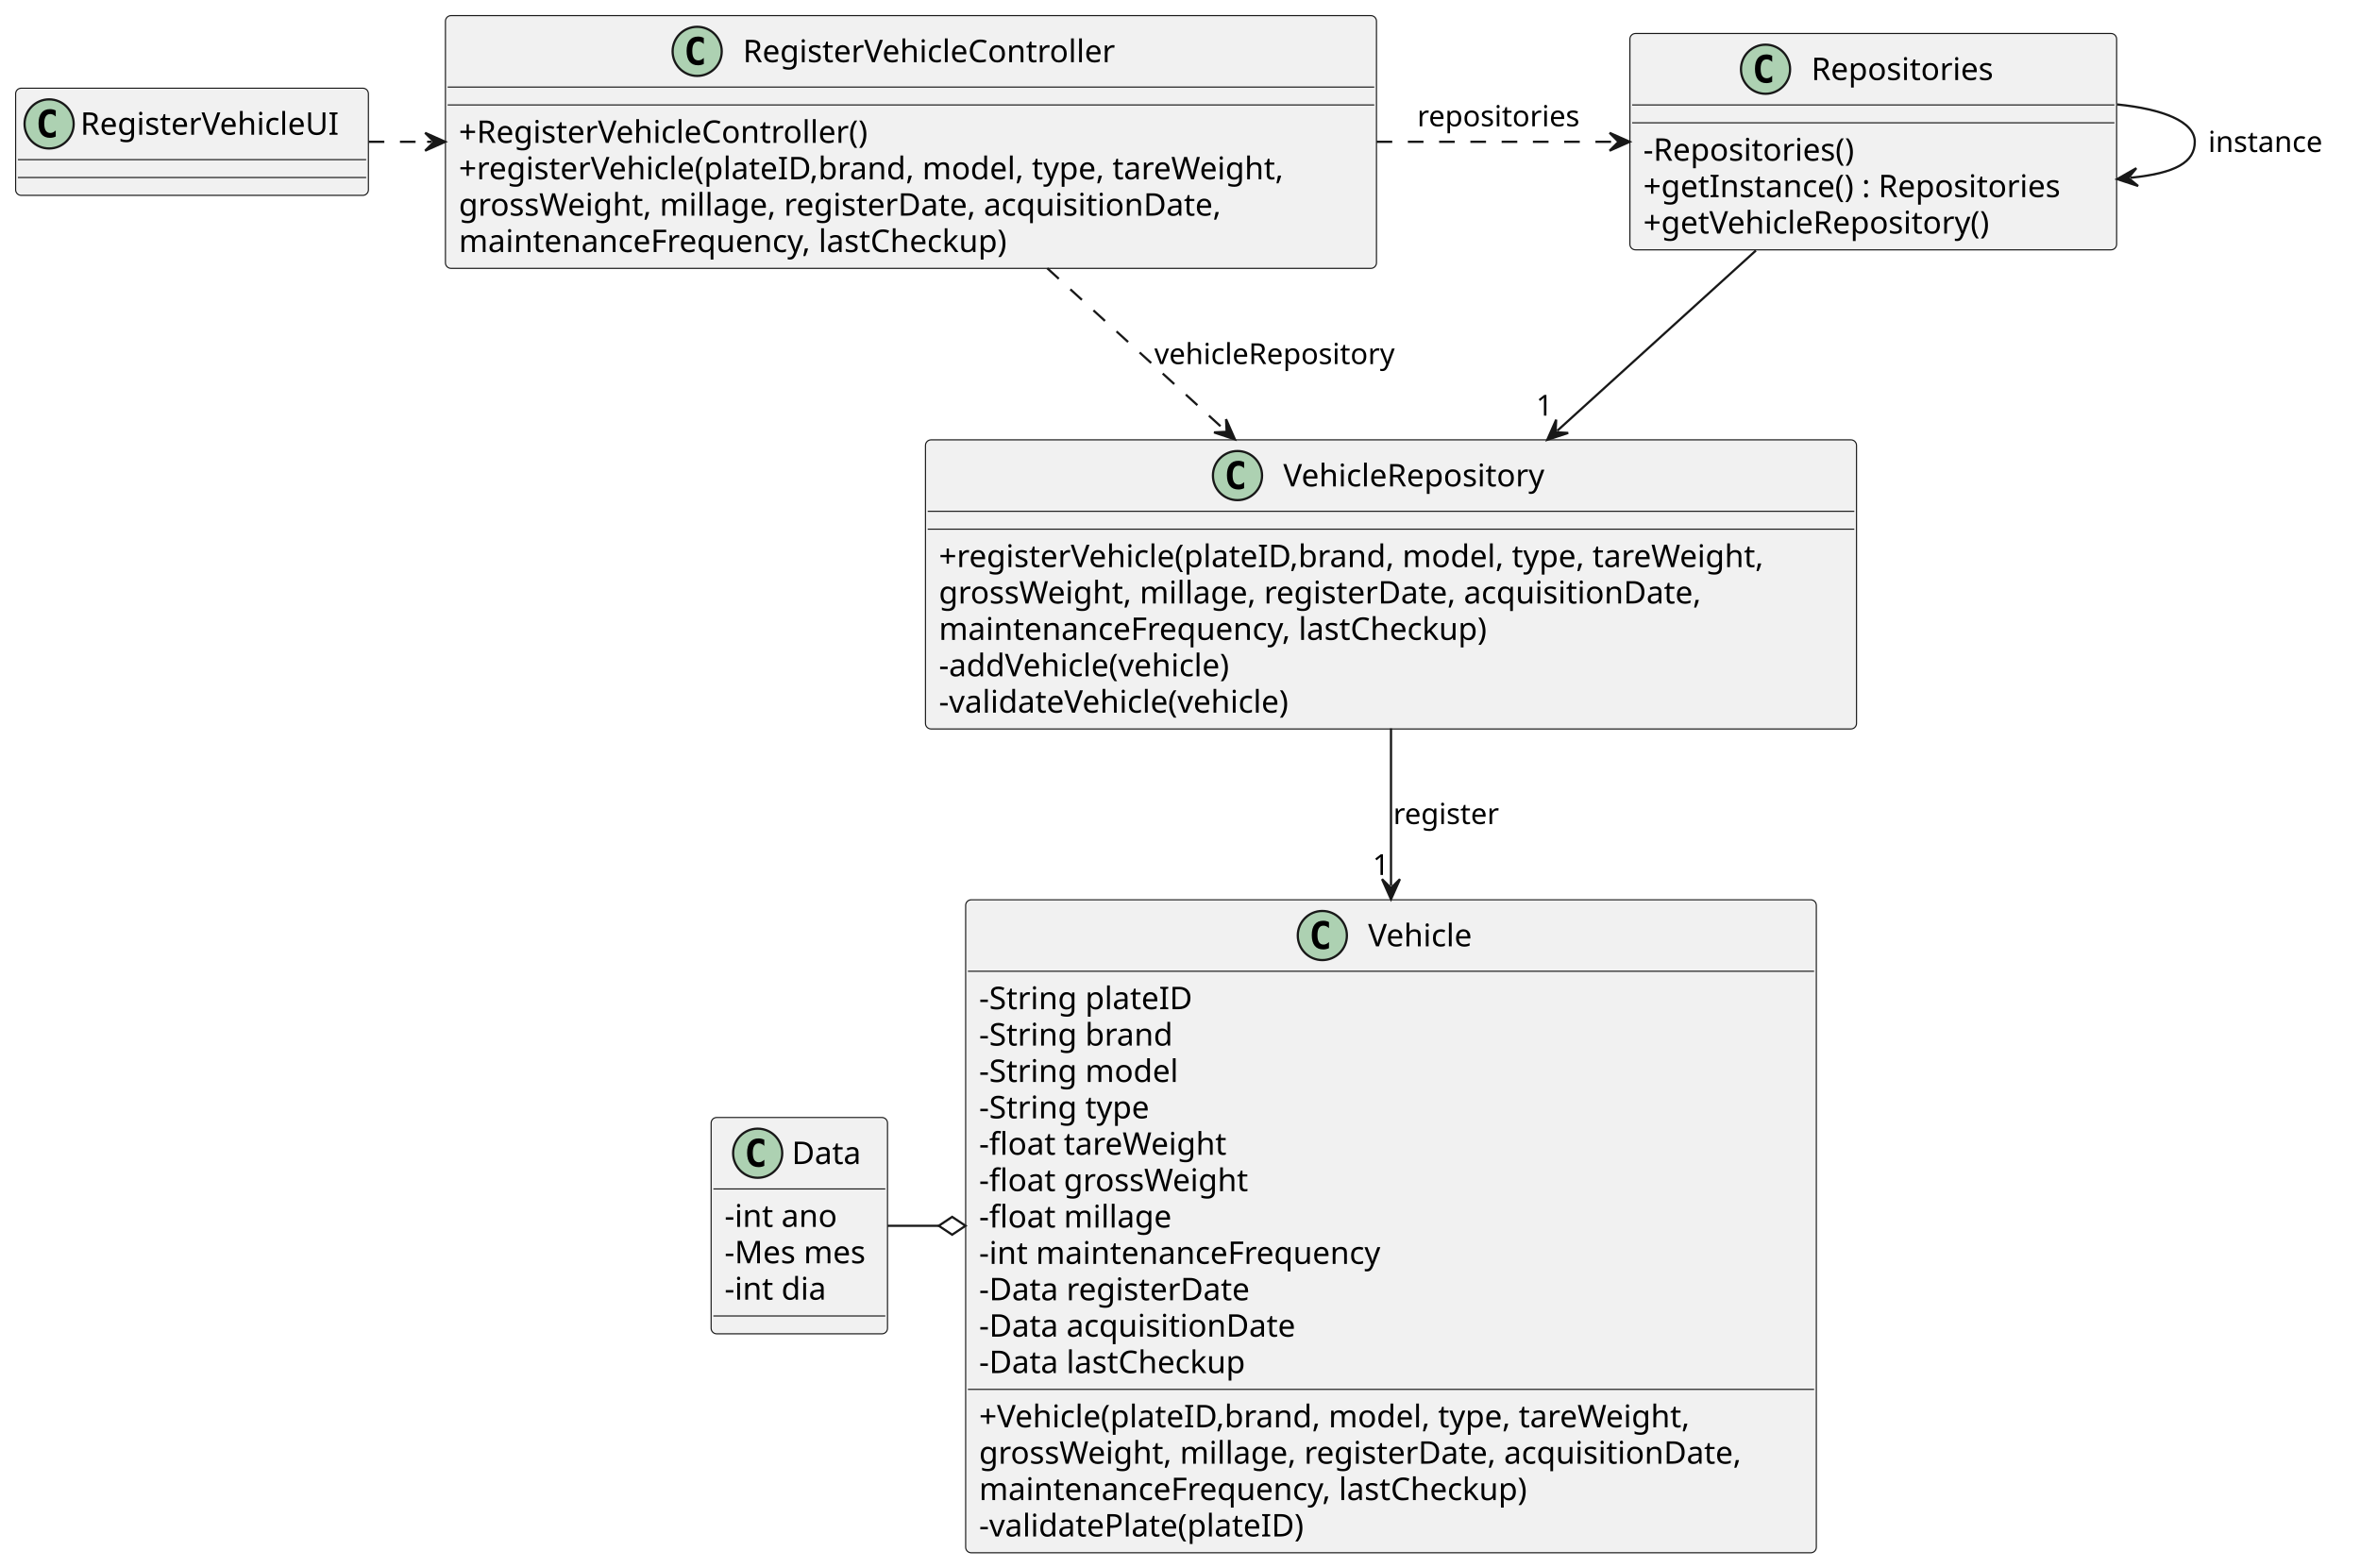
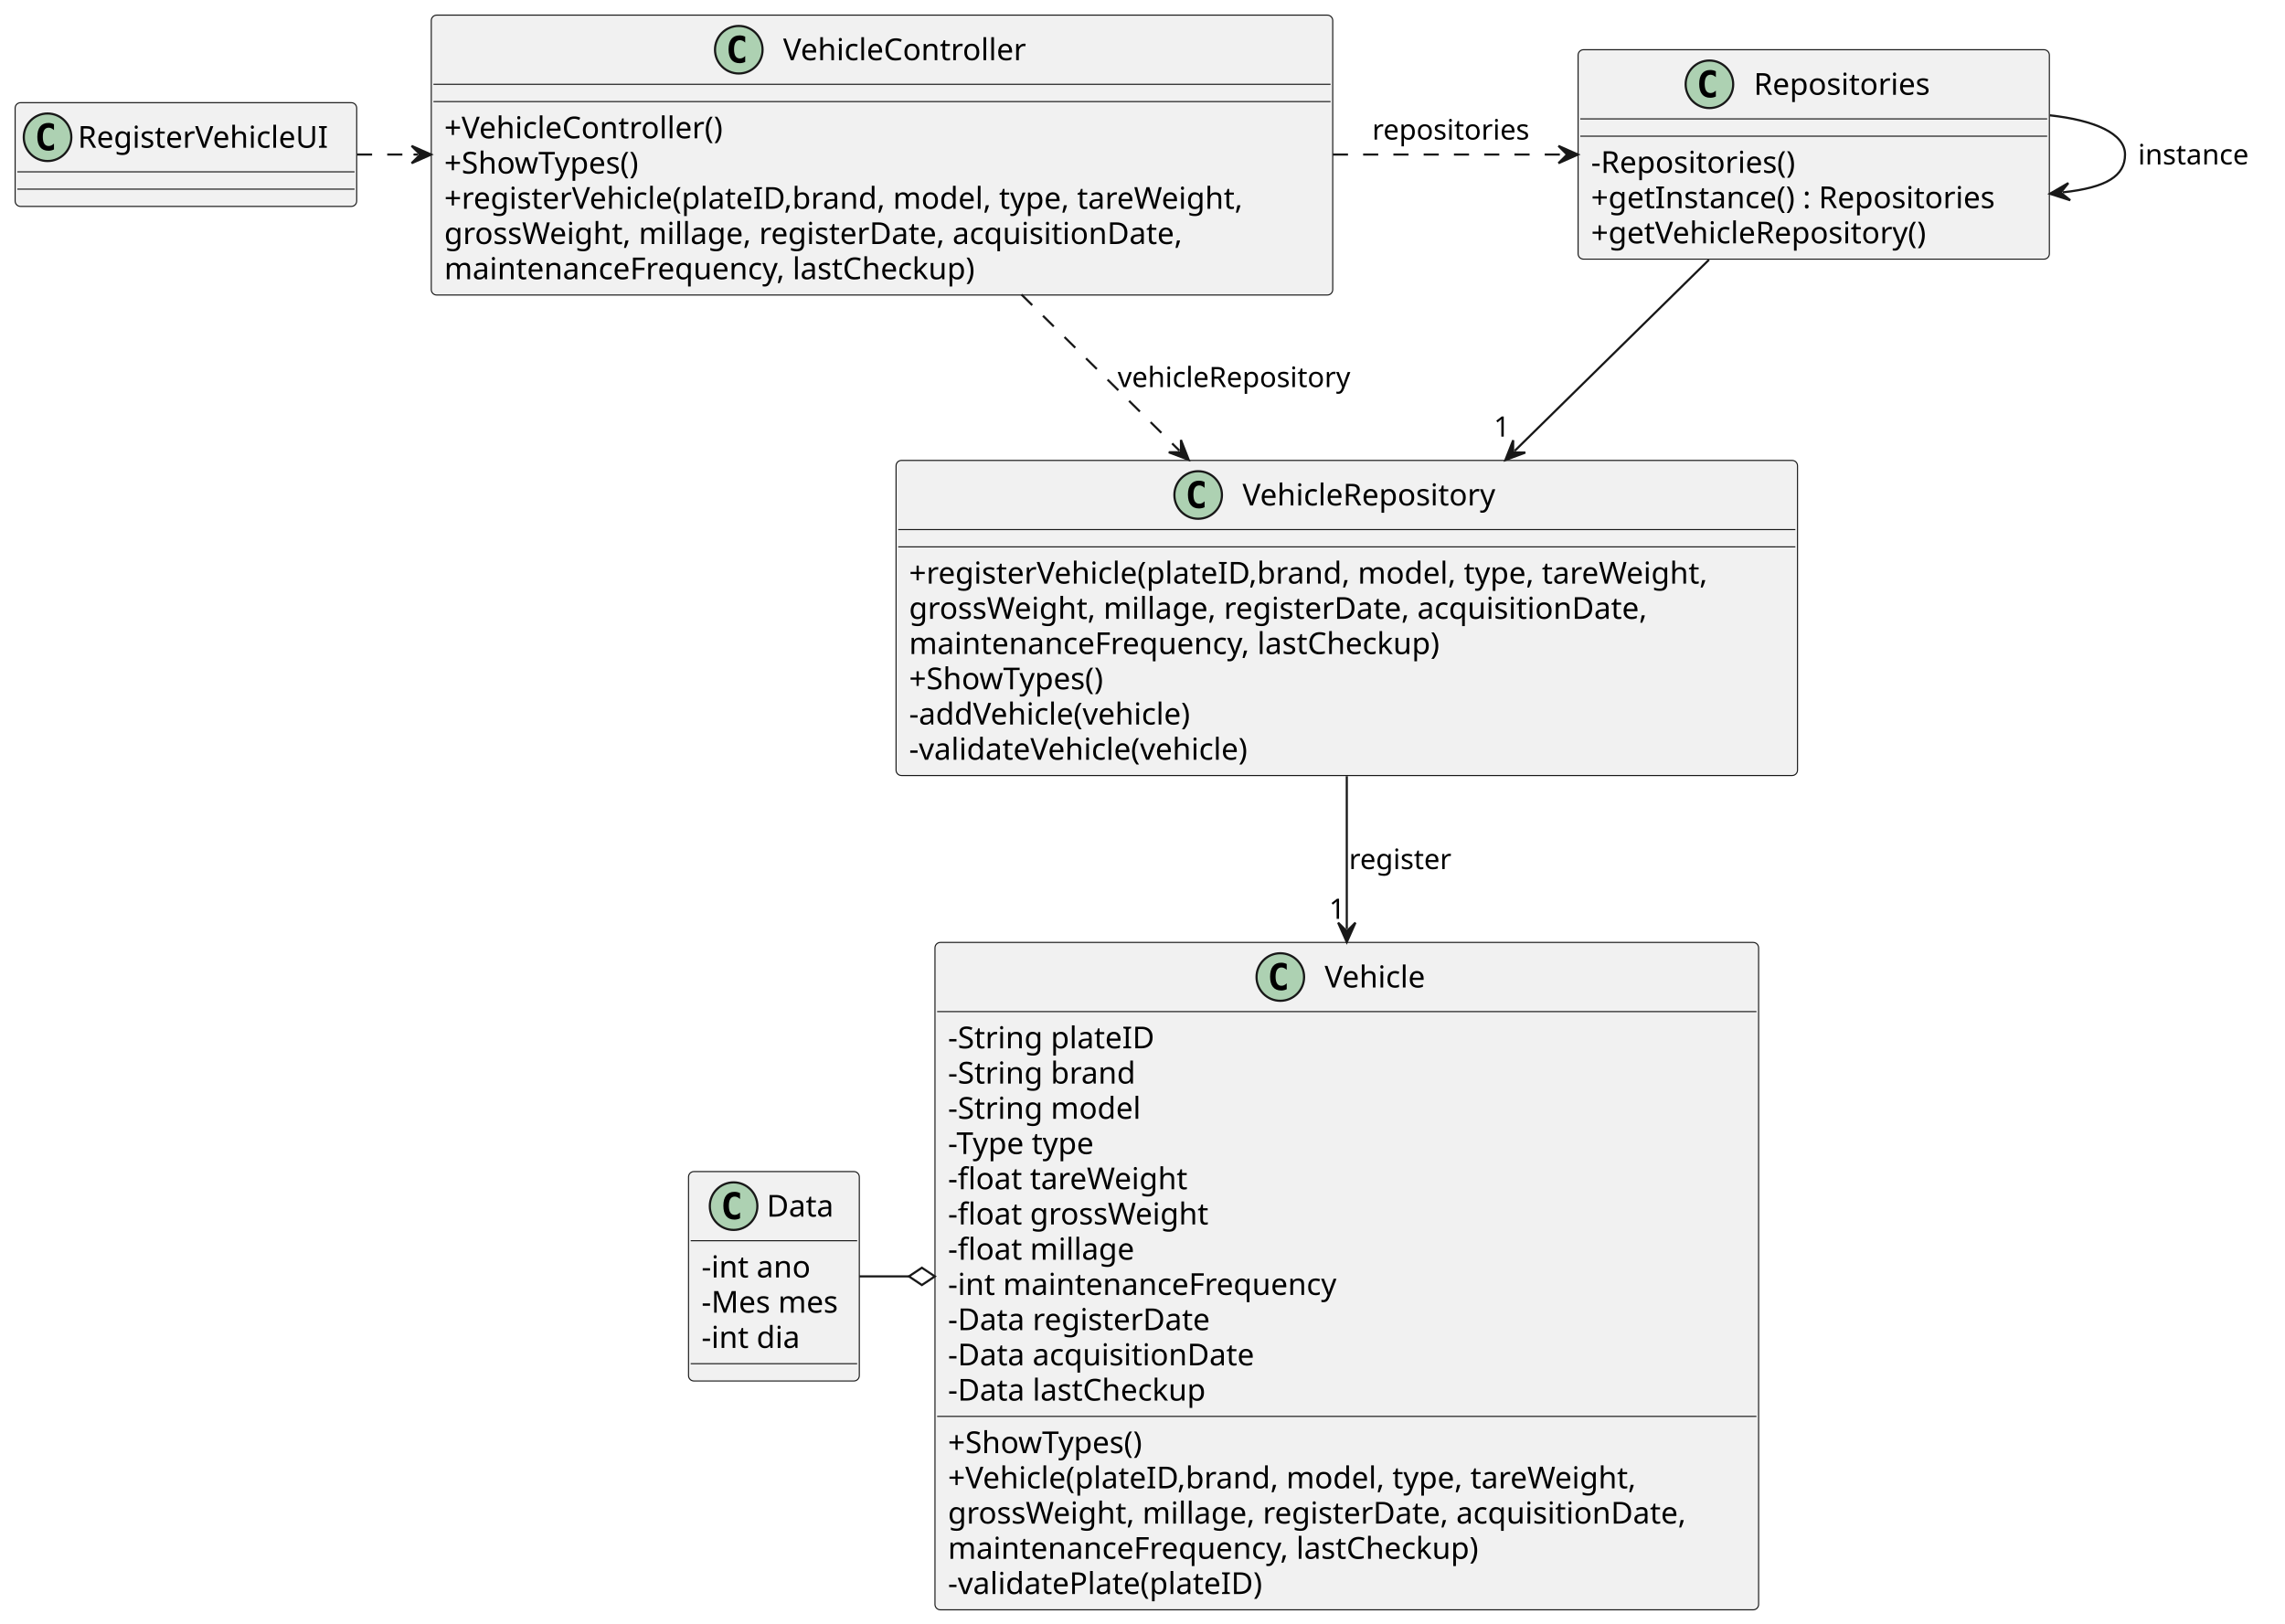
- <svg xmlns="http://www.w3.org/2000/svg" contentStyleType="text/css" height="702px" preserveAspectRatio="none" style="width:1057px;height:702px;background:#FFFFFF;" version="1.1" viewBox="0 0 1057 702" width="1057px" zoomAndPan="magnify">
+ <svg xmlns="http://www.w3.org/2000/svg" contentStyleType="text/css" height="751px" preserveAspectRatio="none" style="width:1057px;height:751px;background:#FFFFFF;" version="1.1" viewBox="0 0 1057 751" width="1057px" zoomAndPan="magnify">
  <defs />
  <g>
    <g id="elem_Vehicle">
-       <rect codeLine="11" fill="#F1F1F1" height="292.453" id="Vehicle" rx="2.5" ry="2.5" style="stroke:#181818;stroke-width:0.5;" width="381" x="432.5" y="403" />
-       <ellipse cx="592.25" cy="419" fill="#ADD1B2" rx="11" ry="11" style="stroke:#181818;stroke-width:1.0;" />
-       <path d="M595.219,424.641 Q594.641,424.938 594,425.078 Q593.359,425.234 592.656,425.234 Q590.156,425.234 588.828,423.594 Q587.516,421.938 587.516,418.812 Q587.516,415.688 588.828,414.031 Q590.156,412.375 592.656,412.375 Q593.359,412.375 594,412.531 Q594.656,412.688 595.219,412.984 L595.219,415.703 Q594.594,415.125 594,414.859 Q593.406,414.578 592.781,414.578 Q591.438,414.578 590.75,415.656 Q590.062,416.719 590.062,418.812 Q590.062,420.906 590.75,421.984 Q591.438,423.047 592.781,423.047 Q593.406,423.047 594,422.781 Q594.594,422.5 595.219,421.922 L595.219,424.641 Z " fill="#000000" />
-       <text fill="#000000" font-family="sans-serif" font-size="14" lengthAdjust="spacing" textLength="53" x="612.75" y="423.847">Vehicle</text>
-       <line style="stroke:#181818;stroke-width:0.5;" x1="433.5" x2="812.5" y1="435" y2="435" />
-       <text fill="#000000" font-family="sans-serif" font-size="14" lengthAdjust="spacing" textLength="102" x="438.5" y="451.995">-String plateID</text>
-       <text fill="#000000" font-family="sans-serif" font-size="14" lengthAdjust="spacing" textLength="93" x="438.5" y="468.292">-String brand</text>
-       <text fill="#000000" font-family="sans-serif" font-size="14" lengthAdjust="spacing" textLength="96" x="438.5" y="484.589">-String model</text>
-       <text fill="#000000" font-family="sans-serif" font-size="14" lengthAdjust="spacing" textLength="82" x="438.5" y="500.886">-String type</text>
-       <text fill="#000000" font-family="sans-serif" font-size="14" lengthAdjust="spacing" textLength="120" x="438.5" y="517.183">-float tareWeight</text>
-       <text fill="#000000" font-family="sans-serif" font-size="14" lengthAdjust="spacing" textLength="129" x="438.5" y="533.48">-float grossWeight</text>
-       <text fill="#000000" font-family="sans-serif" font-size="14" lengthAdjust="spacing" textLength="94" x="438.5" y="549.776">-float millage</text>
-       <text fill="#000000" font-family="sans-serif" font-size="14" lengthAdjust="spacing" textLength="196" x="438.5" y="566.073">-int maintenanceFrequency</text>
-       <text fill="#000000" font-family="sans-serif" font-size="14" lengthAdjust="spacing" textLength="132" x="438.5" y="582.37">-Data registerDate</text>
-       <text fill="#000000" font-family="sans-serif" font-size="14" lengthAdjust="spacing" textLength="154" x="438.5" y="598.667">-Data acquisitionDate</text>
-       <text fill="#000000" font-family="sans-serif" font-size="14" lengthAdjust="spacing" textLength="130" x="438.5" y="614.964">-Data lastCheckup</text>
-       <line style="stroke:#181818;stroke-width:0.5;" x1="433.5" x2="812.5" y1="622.266" y2="622.266" />
-       <text fill="#000000" font-family="sans-serif" font-size="14" lengthAdjust="spacing" textLength="350" x="438.5" y="639.261">+Vehicle(plateID,brand, model, type, tareWeight,</text>
-       <text fill="#000000" font-family="sans-serif" font-size="14" lengthAdjust="spacing" textLength="369" x="438.5" y="655.558">grossWeight, millage, registerDate, acquisitionDate,</text>
-       <text fill="#000000" font-family="sans-serif" font-size="14" lengthAdjust="spacing" textLength="269" x="438.5" y="671.855">maintenanceFrequency, lastCheckup)</text>
-       <text fill="#000000" font-family="sans-serif" font-size="14" lengthAdjust="spacing" textLength="158" x="438.5" y="688.151">-validatePlate(plateID)</text>
+       <rect codeLine="11" fill="#F1F1F1" height="308.75" id="Vehicle" rx="2.5" ry="2.5" style="stroke:#181818;stroke-width:0.5;" width="381" x="432.5" y="436" />
+       <ellipse cx="592.25" cy="452" fill="#ADD1B2" rx="11" ry="11" style="stroke:#181818;stroke-width:1.0;" />
+       <path d="M595.219,457.641 Q594.641,457.938 594,458.078 Q593.359,458.234 592.656,458.234 Q590.156,458.234 588.828,456.594 Q587.516,454.938 587.516,451.812 Q587.516,448.688 588.828,447.031 Q590.156,445.375 592.656,445.375 Q593.359,445.375 594,445.531 Q594.656,445.688 595.219,445.984 L595.219,448.703 Q594.594,448.125 594,447.859 Q593.406,447.578 592.781,447.578 Q591.438,447.578 590.75,448.656 Q590.062,449.719 590.062,451.812 Q590.062,453.906 590.75,454.984 Q591.438,456.047 592.781,456.047 Q593.406,456.047 594,455.781 Q594.594,455.5 595.219,454.922 L595.219,457.641 Z " fill="#000000" />
+       <text fill="#000000" font-family="sans-serif" font-size="14" lengthAdjust="spacing" textLength="53" x="612.75" y="456.847">Vehicle</text>
+       <line style="stroke:#181818;stroke-width:0.5;" x1="433.5" x2="812.5" y1="468" y2="468" />
+       <text fill="#000000" font-family="sans-serif" font-size="14" lengthAdjust="spacing" textLength="102" x="438.5" y="484.995">-String plateID</text>
+       <text fill="#000000" font-family="sans-serif" font-size="14" lengthAdjust="spacing" textLength="93" x="438.5" y="501.292">-String brand</text>
+       <text fill="#000000" font-family="sans-serif" font-size="14" lengthAdjust="spacing" textLength="96" x="438.5" y="517.589">-String model</text>
+       <text fill="#000000" font-family="sans-serif" font-size="14" lengthAdjust="spacing" textLength="75" x="438.5" y="533.886">-Type type</text>
+       <text fill="#000000" font-family="sans-serif" font-size="14" lengthAdjust="spacing" textLength="120" x="438.5" y="550.183">-float tareWeight</text>
+       <text fill="#000000" font-family="sans-serif" font-size="14" lengthAdjust="spacing" textLength="129" x="438.5" y="566.48">-float grossWeight</text>
+       <text fill="#000000" font-family="sans-serif" font-size="14" lengthAdjust="spacing" textLength="94" x="438.5" y="582.776">-float millage</text>
+       <text fill="#000000" font-family="sans-serif" font-size="14" lengthAdjust="spacing" textLength="196" x="438.5" y="599.073">-int maintenanceFrequency</text>
+       <text fill="#000000" font-family="sans-serif" font-size="14" lengthAdjust="spacing" textLength="132" x="438.5" y="615.37">-Data registerDate</text>
+       <text fill="#000000" font-family="sans-serif" font-size="14" lengthAdjust="spacing" textLength="154" x="438.5" y="631.667">-Data acquisitionDate</text>
+       <text fill="#000000" font-family="sans-serif" font-size="14" lengthAdjust="spacing" textLength="130" x="438.5" y="647.964">-Data lastCheckup</text>
+       <line style="stroke:#181818;stroke-width:0.5;" x1="433.5" x2="812.5" y1="655.266" y2="655.266" />
+       <text fill="#000000" font-family="sans-serif" font-size="14" lengthAdjust="spacing" textLength="102" x="438.5" y="672.261">+ShowTypes()</text>
+       <text fill="#000000" font-family="sans-serif" font-size="14" lengthAdjust="spacing" textLength="350" x="438.5" y="688.558">+Vehicle(plateID,brand, model, type, tareWeight,</text>
+       <text fill="#000000" font-family="sans-serif" font-size="14" lengthAdjust="spacing" textLength="369" x="438.5" y="704.855">grossWeight, millage, registerDate, acquisitionDate,</text>
+       <text fill="#000000" font-family="sans-serif" font-size="14" lengthAdjust="spacing" textLength="269" x="438.5" y="721.151">maintenanceFrequency, lastCheckup)</text>
+       <text fill="#000000" font-family="sans-serif" font-size="14" lengthAdjust="spacing" textLength="158" x="438.5" y="737.448">-validatePlate(plateID)</text>
    </g>
    <g id="elem_Data">
-       <rect codeLine="28" fill="#F1F1F1" height="96.891" id="Data" rx="2.5" ry="2.5" style="stroke:#181818;stroke-width:0.5;" width="79" x="318.5" y="500.5" />
-       <ellipse cx="339.35" cy="516.5" fill="#ADD1B2" rx="11" ry="11" style="stroke:#181818;stroke-width:1.0;" />
-       <path d="M342.319,522.141 Q341.741,522.438 341.1,522.578 Q340.459,522.734 339.756,522.734 Q337.256,522.734 335.928,521.094 Q334.616,519.438 334.616,516.312 Q334.616,513.188 335.928,511.531 Q337.256,509.875 339.756,509.875 Q340.459,509.875 341.1,510.031 Q341.756,510.188 342.319,510.484 L342.319,513.203 Q341.694,512.625 341.1,512.359 Q340.506,512.078 339.881,512.078 Q338.538,512.078 337.85,513.156 Q337.163,514.219 337.163,516.312 Q337.163,518.406 337.85,519.484 Q338.538,520.547 339.881,520.547 Q340.506,520.547 341.1,520.281 Q341.694,520 342.319,519.422 L342.319,522.141 Z " fill="#000000" />
-       <text fill="#000000" font-family="sans-serif" font-size="14" lengthAdjust="spacing" textLength="34" x="354.65" y="521.347">Data</text>
-       <line style="stroke:#181818;stroke-width:0.5;" x1="319.5" x2="396.5" y1="532.5" y2="532.5" />
-       <text fill="#000000" font-family="sans-serif" font-size="14" lengthAdjust="spacing" textLength="54" x="324.5" y="549.495">-int ano</text>
-       <text fill="#000000" font-family="sans-serif" font-size="14" lengthAdjust="spacing" textLength="67" x="324.5" y="565.792">-Mes mes</text>
-       <text fill="#000000" font-family="sans-serif" font-size="14" lengthAdjust="spacing" textLength="49" x="324.5" y="582.089">-int dia</text>
-       <line style="stroke:#181818;stroke-width:0.5;" x1="319.5" x2="396.5" y1="589.391" y2="589.391" />
+       <rect codeLine="29" fill="#F1F1F1" height="96.891" id="Data" rx="2.5" ry="2.5" style="stroke:#181818;stroke-width:0.5;" width="79" x="318.5" y="542" />
+       <ellipse cx="339.35" cy="558" fill="#ADD1B2" rx="11" ry="11" style="stroke:#181818;stroke-width:1.0;" />
+       <path d="M342.319,563.641 Q341.741,563.938 341.1,564.078 Q340.459,564.234 339.756,564.234 Q337.256,564.234 335.928,562.594 Q334.616,560.938 334.616,557.812 Q334.616,554.688 335.928,553.031 Q337.256,551.375 339.756,551.375 Q340.459,551.375 341.1,551.531 Q341.756,551.688 342.319,551.984 L342.319,554.703 Q341.694,554.125 341.1,553.859 Q340.506,553.578 339.881,553.578 Q338.538,553.578 337.85,554.656 Q337.163,555.719 337.163,557.812 Q337.163,559.906 337.85,560.984 Q338.538,562.047 339.881,562.047 Q340.506,562.047 341.1,561.781 Q341.694,561.5 342.319,560.922 L342.319,563.641 Z " fill="#000000" />
+       <text fill="#000000" font-family="sans-serif" font-size="14" lengthAdjust="spacing" textLength="34" x="354.65" y="562.847">Data</text>
+       <line style="stroke:#181818;stroke-width:0.5;" x1="319.5" x2="396.5" y1="574" y2="574" />
+       <text fill="#000000" font-family="sans-serif" font-size="14" lengthAdjust="spacing" textLength="54" x="324.5" y="590.995">-int ano</text>
+       <text fill="#000000" font-family="sans-serif" font-size="14" lengthAdjust="spacing" textLength="67" x="324.5" y="607.292">-Mes mes</text>
+       <text fill="#000000" font-family="sans-serif" font-size="14" lengthAdjust="spacing" textLength="49" x="324.5" y="623.589">-int dia</text>
+       <line style="stroke:#181818;stroke-width:0.5;" x1="319.5" x2="396.5" y1="630.891" y2="630.891" />
    </g>
    <g id="elem_VehicleRepository">
-       <rect codeLine="36" fill="#F1F1F1" height="129.484" id="VehicleRepository" rx="2.5" ry="2.5" style="stroke:#181818;stroke-width:0.5;" width="417" x="414.5" y="197" />
-       <ellipse cx="554.25" cy="213" fill="#ADD1B2" rx="11" ry="11" style="stroke:#181818;stroke-width:1.0;" />
-       <path d="M557.219,218.641 Q556.641,218.938 556,219.078 Q555.359,219.234 554.656,219.234 Q552.156,219.234 550.828,217.594 Q549.516,215.938 549.516,212.812 Q549.516,209.688 550.828,208.031 Q552.156,206.375 554.656,206.375 Q555.359,206.375 556,206.531 Q556.656,206.688 557.219,206.984 L557.219,209.703 Q556.594,209.125 556,208.859 Q555.406,208.578 554.781,208.578 Q553.438,208.578 552.75,209.656 Q552.062,210.719 552.062,212.812 Q552.062,214.906 552.75,215.984 Q553.438,217.047 554.781,217.047 Q555.406,217.047 556,216.781 Q556.594,216.5 557.219,215.922 L557.219,218.641 Z " fill="#000000" />
-       <text fill="#000000" font-family="sans-serif" font-size="14" lengthAdjust="spacing" textLength="129" x="574.75" y="217.847">VehicleRepository</text>
-       <line style="stroke:#181818;stroke-width:0.5;" x1="415.5" x2="830.5" y1="229" y2="229" />
-       <line style="stroke:#181818;stroke-width:0.5;" x1="415.5" x2="830.5" y1="237" y2="237" />
-       <text fill="#000000" font-family="sans-serif" font-size="14" lengthAdjust="spacing" textLength="405" x="420.5" y="253.995">+registerVehicle(plateID,brand, model, type, tareWeight,</text>
-       <text fill="#000000" font-family="sans-serif" font-size="14" lengthAdjust="spacing" textLength="369" x="420.5" y="270.292">grossWeight, millage, registerDate, acquisitionDate,</text>
-       <text fill="#000000" font-family="sans-serif" font-size="14" lengthAdjust="spacing" textLength="269" x="420.5" y="286.589">maintenanceFrequency, lastCheckup)</text>
-       <text fill="#000000" font-family="sans-serif" font-size="14" lengthAdjust="spacing" textLength="146" x="420.5" y="302.886">-addVehicle(vehicle)</text>
-       <text fill="#000000" font-family="sans-serif" font-size="14" lengthAdjust="spacing" textLength="176" x="420.5" y="319.183">-validateVehicle(vehicle)</text>
+       <rect codeLine="37" fill="#F1F1F1" height="145.781" id="VehicleRepository" rx="2.5" ry="2.5" style="stroke:#181818;stroke-width:0.5;" width="417" x="414.5" y="213" />
+       <ellipse cx="554.25" cy="229" fill="#ADD1B2" rx="11" ry="11" style="stroke:#181818;stroke-width:1.0;" />
+       <path d="M557.219,234.641 Q556.641,234.938 556,235.078 Q555.359,235.234 554.656,235.234 Q552.156,235.234 550.828,233.594 Q549.516,231.938 549.516,228.812 Q549.516,225.688 550.828,224.031 Q552.156,222.375 554.656,222.375 Q555.359,222.375 556,222.531 Q556.656,222.688 557.219,222.984 L557.219,225.703 Q556.594,225.125 556,224.859 Q555.406,224.578 554.781,224.578 Q553.438,224.578 552.75,225.656 Q552.062,226.719 552.062,228.812 Q552.062,230.906 552.75,231.984 Q553.438,233.047 554.781,233.047 Q555.406,233.047 556,232.781 Q556.594,232.5 557.219,231.922 L557.219,234.641 Z " fill="#000000" />
+       <text fill="#000000" font-family="sans-serif" font-size="14" lengthAdjust="spacing" textLength="129" x="574.75" y="233.847">VehicleRepository</text>
+       <line style="stroke:#181818;stroke-width:0.5;" x1="415.5" x2="830.5" y1="245" y2="245" />
+       <line style="stroke:#181818;stroke-width:0.5;" x1="415.5" x2="830.5" y1="253" y2="253" />
+       <text fill="#000000" font-family="sans-serif" font-size="14" lengthAdjust="spacing" textLength="405" x="420.5" y="269.995">+registerVehicle(plateID,brand, model, type, tareWeight,</text>
+       <text fill="#000000" font-family="sans-serif" font-size="14" lengthAdjust="spacing" textLength="369" x="420.5" y="286.292">grossWeight, millage, registerDate, acquisitionDate,</text>
+       <text fill="#000000" font-family="sans-serif" font-size="14" lengthAdjust="spacing" textLength="269" x="420.5" y="302.589">maintenanceFrequency, lastCheckup)</text>
+       <text fill="#000000" font-family="sans-serif" font-size="14" lengthAdjust="spacing" textLength="102" x="420.5" y="318.886">+ShowTypes()</text>
+       <text fill="#000000" font-family="sans-serif" font-size="14" lengthAdjust="spacing" textLength="146" x="420.5" y="335.183">-addVehicle(vehicle)</text>
+       <text fill="#000000" font-family="sans-serif" font-size="14" lengthAdjust="spacing" textLength="176" x="420.5" y="351.479">-validateVehicle(vehicle)</text>
    </g>
    <g id="elem_Repositories">
-       <rect codeLine="43" fill="#F1F1F1" height="96.891" id="Repositories" rx="2.5" ry="2.5" style="stroke:#181818;stroke-width:0.5;" width="218" x="730" y="15" />
-       <ellipse cx="790.75" cy="31" fill="#ADD1B2" rx="11" ry="11" style="stroke:#181818;stroke-width:1.0;" />
-       <path d="M793.719,36.641 Q793.141,36.938 792.5,37.078 Q791.859,37.234 791.156,37.234 Q788.656,37.234 787.328,35.594 Q786.016,33.938 786.016,30.812 Q786.016,27.688 787.328,26.031 Q788.656,24.375 791.156,24.375 Q791.859,24.375 792.5,24.531 Q793.156,24.688 793.719,24.984 L793.719,27.703 Q793.094,27.125 792.5,26.859 Q791.906,26.578 791.281,26.578 Q789.938,26.578 789.25,27.656 Q788.562,28.719 788.562,30.812 Q788.562,32.906 789.25,33.984 Q789.938,35.047 791.281,35.047 Q791.906,35.047 792.5,34.781 Q793.094,34.5 793.719,33.922 L793.719,36.641 Z " fill="#000000" />
-       <text fill="#000000" font-family="sans-serif" font-size="14" lengthAdjust="spacing" textLength="88" x="811.25" y="35.847">Repositories</text>
-       <line style="stroke:#181818;stroke-width:0.5;" x1="731" x2="947" y1="47" y2="47" />
+       <rect codeLine="45" fill="#F1F1F1" height="96.891" id="Repositories" rx="2.5" ry="2.5" style="stroke:#181818;stroke-width:0.5;" width="218" x="730" y="23" />
+       <ellipse cx="790.75" cy="39" fill="#ADD1B2" rx="11" ry="11" style="stroke:#181818;stroke-width:1.0;" />
+       <path d="M793.719,44.641 Q793.141,44.938 792.5,45.078 Q791.859,45.234 791.156,45.234 Q788.656,45.234 787.328,43.594 Q786.016,41.938 786.016,38.812 Q786.016,35.688 787.328,34.031 Q788.656,32.375 791.156,32.375 Q791.859,32.375 792.5,32.531 Q793.156,32.688 793.719,32.984 L793.719,35.703 Q793.094,35.125 792.5,34.859 Q791.906,34.578 791.281,34.578 Q789.938,34.578 789.25,35.656 Q788.562,36.719 788.562,38.812 Q788.562,40.906 789.25,41.984 Q789.938,43.047 791.281,43.047 Q791.906,43.047 792.5,42.781 Q793.094,42.5 793.719,41.922 L793.719,44.641 Z " fill="#000000" />
+       <text fill="#000000" font-family="sans-serif" font-size="14" lengthAdjust="spacing" textLength="88" x="811.25" y="43.847">Repositories</text>
      <line style="stroke:#181818;stroke-width:0.5;" x1="731" x2="947" y1="55" y2="55" />
-       <text fill="#000000" font-family="sans-serif" font-size="14" lengthAdjust="spacing" textLength="103" x="736" y="71.995">-Repositories()</text>
-       <text fill="#000000" font-family="sans-serif" font-size="14" lengthAdjust="spacing" textLength="206" x="736" y="88.292">+getInstance() : Repositories</text>
-       <text fill="#000000" font-family="sans-serif" font-size="14" lengthAdjust="spacing" textLength="174" x="736" y="104.589">+getVehicleRepository()</text>
+       <line style="stroke:#181818;stroke-width:0.5;" x1="731" x2="947" y1="63" y2="63" />
+       <text fill="#000000" font-family="sans-serif" font-size="14" lengthAdjust="spacing" textLength="103" x="736" y="79.995">-Repositories()</text>
+       <text fill="#000000" font-family="sans-serif" font-size="14" lengthAdjust="spacing" textLength="206" x="736" y="96.292">+getInstance() : Repositories</text>
+       <text fill="#000000" font-family="sans-serif" font-size="14" lengthAdjust="spacing" textLength="174" x="736" y="112.589">+getVehicleRepository()</text>
    </g>
-     <g id="elem_RegisterVehicleController">
-       <rect codeLine="49" fill="#F1F1F1" height="113.188" id="RegisterVehicleController" rx="2.5" ry="2.5" style="stroke:#181818;stroke-width:0.5;" width="417" x="199.5" y="7" />
-       <ellipse cx="312.25" cy="23" fill="#ADD1B2" rx="11" ry="11" style="stroke:#181818;stroke-width:1.0;" />
-       <path d="M315.219,28.641 Q314.641,28.938 314,29.078 Q313.359,29.234 312.656,29.234 Q310.156,29.234 308.828,27.594 Q307.516,25.938 307.516,22.812 Q307.516,19.688 308.828,18.031 Q310.156,16.375 312.656,16.375 Q313.359,16.375 314,16.531 Q314.656,16.688 315.219,16.984 L315.219,19.703 Q314.594,19.125 314,18.859 Q313.406,18.578 312.781,18.578 Q311.438,18.578 310.75,19.656 Q310.062,20.719 310.062,22.812 Q310.062,24.906 310.75,25.984 Q311.438,27.047 312.781,27.047 Q313.406,27.047 314,26.781 Q314.594,26.5 315.219,25.922 L315.219,28.641 Z " fill="#000000" />
-       <text fill="#000000" font-family="sans-serif" font-size="14" lengthAdjust="spacing" textLength="183" x="332.75" y="27.847">RegisterVehicleController</text>
+     <g id="elem_VehicleController">
+       <rect codeLine="51" fill="#F1F1F1" height="129.484" id="VehicleController" rx="2.5" ry="2.5" style="stroke:#181818;stroke-width:0.5;" width="417" x="199.5" y="7" />
+       <ellipse cx="341.75" cy="23" fill="#ADD1B2" rx="11" ry="11" style="stroke:#181818;stroke-width:1.0;" />
+       <path d="M344.719,28.641 Q344.141,28.938 343.5,29.078 Q342.859,29.234 342.156,29.234 Q339.656,29.234 338.328,27.594 Q337.016,25.938 337.016,22.812 Q337.016,19.688 338.328,18.031 Q339.656,16.375 342.156,16.375 Q342.859,16.375 343.5,16.531 Q344.156,16.688 344.719,16.984 L344.719,19.703 Q344.094,19.125 343.5,18.859 Q342.906,18.578 342.281,18.578 Q340.938,18.578 340.25,19.656 Q339.562,20.719 339.562,22.812 Q339.562,24.906 340.25,25.984 Q340.938,27.047 342.281,27.047 Q342.906,27.047 343.5,26.781 Q344.094,26.5 344.719,25.922 L344.719,28.641 Z " fill="#000000" />
+       <text fill="#000000" font-family="sans-serif" font-size="14" lengthAdjust="spacing" textLength="124" x="362.25" y="27.847">VehicleController</text>
      <line style="stroke:#181818;stroke-width:0.5;" x1="200.5" x2="615.5" y1="39" y2="39" />
      <line style="stroke:#181818;stroke-width:0.5;" x1="200.5" x2="615.5" y1="47" y2="47" />
-       <text fill="#000000" font-family="sans-serif" font-size="14" lengthAdjust="spacing" textLength="205" x="205.5" y="63.995">+RegisterVehicleController()</text>
-       <text fill="#000000" font-family="sans-serif" font-size="14" lengthAdjust="spacing" textLength="405" x="205.5" y="80.292">+registerVehicle(plateID,brand, model, type, tareWeight,</text>
-       <text fill="#000000" font-family="sans-serif" font-size="14" lengthAdjust="spacing" textLength="369" x="205.5" y="96.589">grossWeight, millage, registerDate, acquisitionDate,</text>
-       <text fill="#000000" font-family="sans-serif" font-size="14" lengthAdjust="spacing" textLength="269" x="205.5" y="112.886">maintenanceFrequency, lastCheckup)</text>
+       <text fill="#000000" font-family="sans-serif" font-size="14" lengthAdjust="spacing" textLength="146" x="205.5" y="63.995">+VehicleController()</text>
+       <text fill="#000000" font-family="sans-serif" font-size="14" lengthAdjust="spacing" textLength="102" x="205.5" y="80.292">+ShowTypes()</text>
+       <text fill="#000000" font-family="sans-serif" font-size="14" lengthAdjust="spacing" textLength="405" x="205.5" y="96.589">+registerVehicle(plateID,brand, model, type, tareWeight,</text>
+       <text fill="#000000" font-family="sans-serif" font-size="14" lengthAdjust="spacing" textLength="369" x="205.5" y="112.886">grossWeight, millage, registerDate, acquisitionDate,</text>
+       <text fill="#000000" font-family="sans-serif" font-size="14" lengthAdjust="spacing" textLength="269" x="205.5" y="129.183">maintenanceFrequency, lastCheckup)</text>
    </g>
    <g id="elem_RegisterVehicleUI">
-       <rect codeLine="54" fill="#F1F1F1" height="48" id="RegisterVehicleUI" rx="2.5" ry="2.5" style="stroke:#181818;stroke-width:0.5;" width="158" x="7" y="39.5" />
-       <ellipse cx="22" cy="55.5" fill="#ADD1B2" rx="11" ry="11" style="stroke:#181818;stroke-width:1.0;" />
-       <path d="M24.969,61.141 Q24.391,61.438 23.75,61.578 Q23.109,61.734 22.406,61.734 Q19.906,61.734 18.578,60.094 Q17.266,58.438 17.266,55.312 Q17.266,52.188 18.578,50.531 Q19.906,48.875 22.406,48.875 Q23.109,48.875 23.75,49.031 Q24.406,49.188 24.969,49.484 L24.969,52.203 Q24.344,51.625 23.75,51.359 Q23.156,51.078 22.531,51.078 Q21.188,51.078 20.5,52.156 Q19.812,53.219 19.812,55.312 Q19.812,57.406 20.5,58.484 Q21.188,59.547 22.531,59.547 Q23.156,59.547 23.75,59.281 Q24.344,59 24.969,58.422 L24.969,61.141 Z " fill="#000000" />
-       <text fill="#000000" font-family="sans-serif" font-size="14" lengthAdjust="spacing" textLength="126" x="36" y="60.347">RegisterVehicleUI</text>
-       <line style="stroke:#181818;stroke-width:0.5;" x1="8" x2="164" y1="71.5" y2="71.5" />
+       <rect codeLine="57" fill="#F1F1F1" height="48" id="RegisterVehicleUI" rx="2.5" ry="2.5" style="stroke:#181818;stroke-width:0.5;" width="158" x="7" y="47.5" />
+       <ellipse cx="22" cy="63.5" fill="#ADD1B2" rx="11" ry="11" style="stroke:#181818;stroke-width:1.0;" />
+       <path d="M24.969,69.141 Q24.391,69.438 23.75,69.578 Q23.109,69.734 22.406,69.734 Q19.906,69.734 18.578,68.094 Q17.266,66.438 17.266,63.312 Q17.266,60.188 18.578,58.531 Q19.906,56.875 22.406,56.875 Q23.109,56.875 23.75,57.031 Q24.406,57.188 24.969,57.484 L24.969,60.203 Q24.344,59.625 23.75,59.359 Q23.156,59.078 22.531,59.078 Q21.188,59.078 20.5,60.156 Q19.812,61.219 19.812,63.312 Q19.812,65.406 20.5,66.484 Q21.188,67.547 22.531,67.547 Q23.156,67.547 23.75,67.281 Q24.344,67 24.969,66.422 L24.969,69.141 Z " fill="#000000" />
+       <text fill="#000000" font-family="sans-serif" font-size="14" lengthAdjust="spacing" textLength="126" x="36" y="68.347">RegisterVehicleUI</text>
      <line style="stroke:#181818;stroke-width:0.5;" x1="8" x2="164" y1="79.5" y2="79.5" />
+       <line style="stroke:#181818;stroke-width:0.5;" x1="8" x2="164" y1="87.5" y2="87.5" />
    </g>
-     <g id="link_RegisterVehicleUI_RegisterVehicleController">
-       <path codeLine="57" d="M165.13,63.5 C181.22,63.5 193.33,63.5 193.33,63.5 C193.33,63.5 189.58,63.5 193.41,63.5 " fill="none" id="RegisterVehicleUI-to-RegisterVehicleController" style="stroke:#181818;stroke-width:1.0;stroke-dasharray:7.0,7.0;" />
-       <polygon fill="#181818" points="199.41,63.5,190.41,59.5,194.41,63.5,190.41,67.5,199.41,63.5" style="stroke:#181818;stroke-width:1.0;" />
+     <g id="link_RegisterVehicleUI_VehicleController">
+       <path codeLine="60" d="M165.13,71.5 C181.22,71.5 193.33,71.5 193.33,71.5 C193.33,71.5 189.58,71.5 193.41,71.5 " fill="none" id="RegisterVehicleUI-to-VehicleController" style="stroke:#181818;stroke-width:1.0;stroke-dasharray:7.0,7.0;" />
+       <polygon fill="#181818" points="199.41,71.5,190.41,67.5,194.41,71.5,190.41,75.5,199.41,71.5" style="stroke:#181818;stroke-width:1.0;" />
    </g>
-     <g id="link_RegisterVehicleController_Repositories">
-       <path codeLine="59" d="M616.56,63.5 C655.77,63.5 689.29,63.5 723.92,63.5 " fill="none" id="RegisterVehicleController-to-Repositories" style="stroke:#181818;stroke-width:1.0;stroke-dasharray:7.0,7.0;" />
-       <polygon fill="#181818" points="729.92,63.5,720.92,59.5,724.92,63.5,720.92,67.5,729.92,63.5" style="stroke:#181818;stroke-width:1.0;" />
-       <text fill="#000000" font-family="sans-serif" font-size="13" lengthAdjust="spacing" textLength="77" x="634.75" y="56.567">repositories</text>
+     <g id="link_VehicleController_Repositories">
+       <path codeLine="62" d="M616.56,71.5 C655.77,71.5 689.29,71.5 723.92,71.5 " fill="none" id="VehicleController-to-Repositories" style="stroke:#181818;stroke-width:1.0;stroke-dasharray:7.0,7.0;" />
+       <polygon fill="#181818" points="729.92,71.5,720.92,67.5,724.92,71.5,720.92,75.5,729.92,71.5" style="stroke:#181818;stroke-width:1.0;" />
+       <text fill="#000000" font-family="sans-serif" font-size="13" lengthAdjust="spacing" textLength="77" x="634.75" y="64.567">repositories</text>
    </g>
    <g id="link_Repositories_VehicleRepository">
-       <path codeLine="60" d="M786.44,112.2 C758.34,137.69 727.813,165.388 697.443,192.948 " fill="none" id="Repositories-to-VehicleRepository" style="stroke:#181818;stroke-width:1.0;" />
-       <polygon fill="#181818" points="693,196.98,702.353,193.894,696.703,193.62,696.977,187.97,693,196.98" style="stroke:#181818;stroke-width:1.0;" />
-       <text fill="#000000" font-family="sans-serif" font-size="13" lengthAdjust="spacing" textLength="8" x="688" y="186.15">1</text>
+       <path codeLine="63" d="M790.53,120.19 C762.79,147.48 731.707,178.052 700.637,208.622 " fill="none" id="Repositories-to-VehicleRepository" style="stroke:#181818;stroke-width:1.0;" />
+       <polygon fill="#181818" points="696.36,212.83,705.581,209.369,699.924,209.323,699.97,203.667,696.36,212.83" style="stroke:#181818;stroke-width:1.0;" />
+       <text fill="#000000" font-family="sans-serif" font-size="13" lengthAdjust="spacing" textLength="8" x="690.991" y="201.973">1</text>
    </g>
    <g id="link_Repositories_Repositories">
-       <path codeLine="61" d="M948.26,46.78 C968.64,48.84 983,54.41 983,63.5 C983,72.59 974.61,77.557 954.23,79.617 " fill="none" id="Repositories-to-Repositories" style="stroke:#181818;stroke-width:1.0;" />
-       <polygon fill="#181818" points="948.26,80.22,957.617,83.295,953.235,79.717,956.812,75.335,948.26,80.22" style="stroke:#181818;stroke-width:1.0;" />
-       <text fill="#000000" font-family="sans-serif" font-size="13" lengthAdjust="spacing" textLength="55" x="989" y="68.067">instance</text>
+       <path codeLine="64" d="M948.26,53.36 C968.64,55.59 983,61.64 983,71.5 C983,81.36 974.604,86.757 954.224,88.987 " fill="none" id="Repositories-to-Repositories" style="stroke:#181818;stroke-width:1.0;" />
+       <polygon fill="#181818" points="948.26,89.64,957.642,92.637,953.23,89.096,956.771,84.685,948.26,89.64" style="stroke:#181818;stroke-width:1.0;" />
+       <text fill="#000000" font-family="sans-serif" font-size="13" lengthAdjust="spacing" textLength="55" x="989" y="76.067">instance</text>
    </g>
-     <g id="link_RegisterVehicleController_VehicleRepository">
-       <path codeLine="63" d="M469.04,120.14 C495.23,144.02 521.546,168.018 548.656,192.728 " fill="none" id="RegisterVehicleController-to-VehicleRepository" style="stroke:#181818;stroke-width:1.0;stroke-dasharray:7.0,7.0;" />
-       <polygon fill="#181818" points="553.09,196.77,549.133,187.751,549.395,193.402,543.744,193.663,553.09,196.77" style="stroke:#181818;stroke-width:1.0;" />
-       <text fill="#000000" font-family="sans-serif" font-size="13" lengthAdjust="spacing" textLength="117" x="517" y="163.067">vehicleRepository</text>
+     <g id="link_VehicleController_VehicleRepository">
+       <path codeLine="66" d="M472.51,136.26 C496.87,160.34 520.503,183.692 545.603,208.502 " fill="none" id="VehicleController-to-VehicleRepository" style="stroke:#181818;stroke-width:1.0;stroke-dasharray:7.0,7.0;" />
+       <polygon fill="#181818" points="549.87,212.72,546.281,203.548,546.314,209.205,540.657,209.238,549.87,212.72" style="stroke:#181818;stroke-width:1.0;" />
+       <text fill="#000000" font-family="sans-serif" font-size="13" lengthAdjust="spacing" textLength="117" x="517" y="179.067">vehicleRepository</text>
    </g>
    <g id="link_VehicleRepository_Vehicle">
-       <path codeLine="65" d="M623,326.22 C623,349.06 623,369.85 623,396.75 " fill="none" id="VehicleRepository-to-Vehicle" style="stroke:#181818;stroke-width:1.0;" />
-       <polygon fill="#181818" points="623,402.75,627,393.75,623,397.75,619,393.75,623,402.75" style="stroke:#181818;stroke-width:1.0;" />
-       <text fill="#000000" font-family="sans-serif" font-size="13" lengthAdjust="spacing" textLength="50" x="624" y="369.067">register</text>
-       <text fill="#000000" font-family="sans-serif" font-size="13" lengthAdjust="spacing" textLength="8" x="614.794" y="391.881">1</text>
+       <path codeLine="68" d="M623,359.07 C623,382.31 623,403.03 623,429.85 " fill="none" id="VehicleRepository-to-Vehicle" style="stroke:#181818;stroke-width:1.0;" />
+       <polygon fill="#181818" points="623,435.85,627,426.85,623,430.85,619,426.85,623,435.85" style="stroke:#181818;stroke-width:1.0;" />
+       <text fill="#000000" font-family="sans-serif" font-size="13" lengthAdjust="spacing" textLength="50" x="624" y="402.067">register</text>
+       <text fill="#000000" font-family="sans-serif" font-size="13" lengthAdjust="spacing" textLength="8" x="614.806" y="425.072">1</text>
    </g>
    <g id="link_Data_Vehicle">
-       <path codeLine="66" d="M397.52,549 C410.01,549 411.01,549 420.45,549 " fill="none" id="Data-to-Vehicle" style="stroke:#181818;stroke-width:1.0;" />
-       <polygon fill="none" points="432.45,549,426.45,545,420.45,549,426.45,553,432.45,549" style="stroke:#181818;stroke-width:1.0;" />
+       <path codeLine="69" d="M397.52,590.5 C410.01,590.5 411.01,590.5 420.45,590.5 " fill="none" id="Data-to-Vehicle" style="stroke:#181818;stroke-width:1.0;" />
+       <polygon fill="none" points="432.45,590.5,426.45,586.5,420.45,590.5,426.45,594.5,432.45,590.5" style="stroke:#181818;stroke-width:1.0;" />
    </g>
  </g>
</svg>
